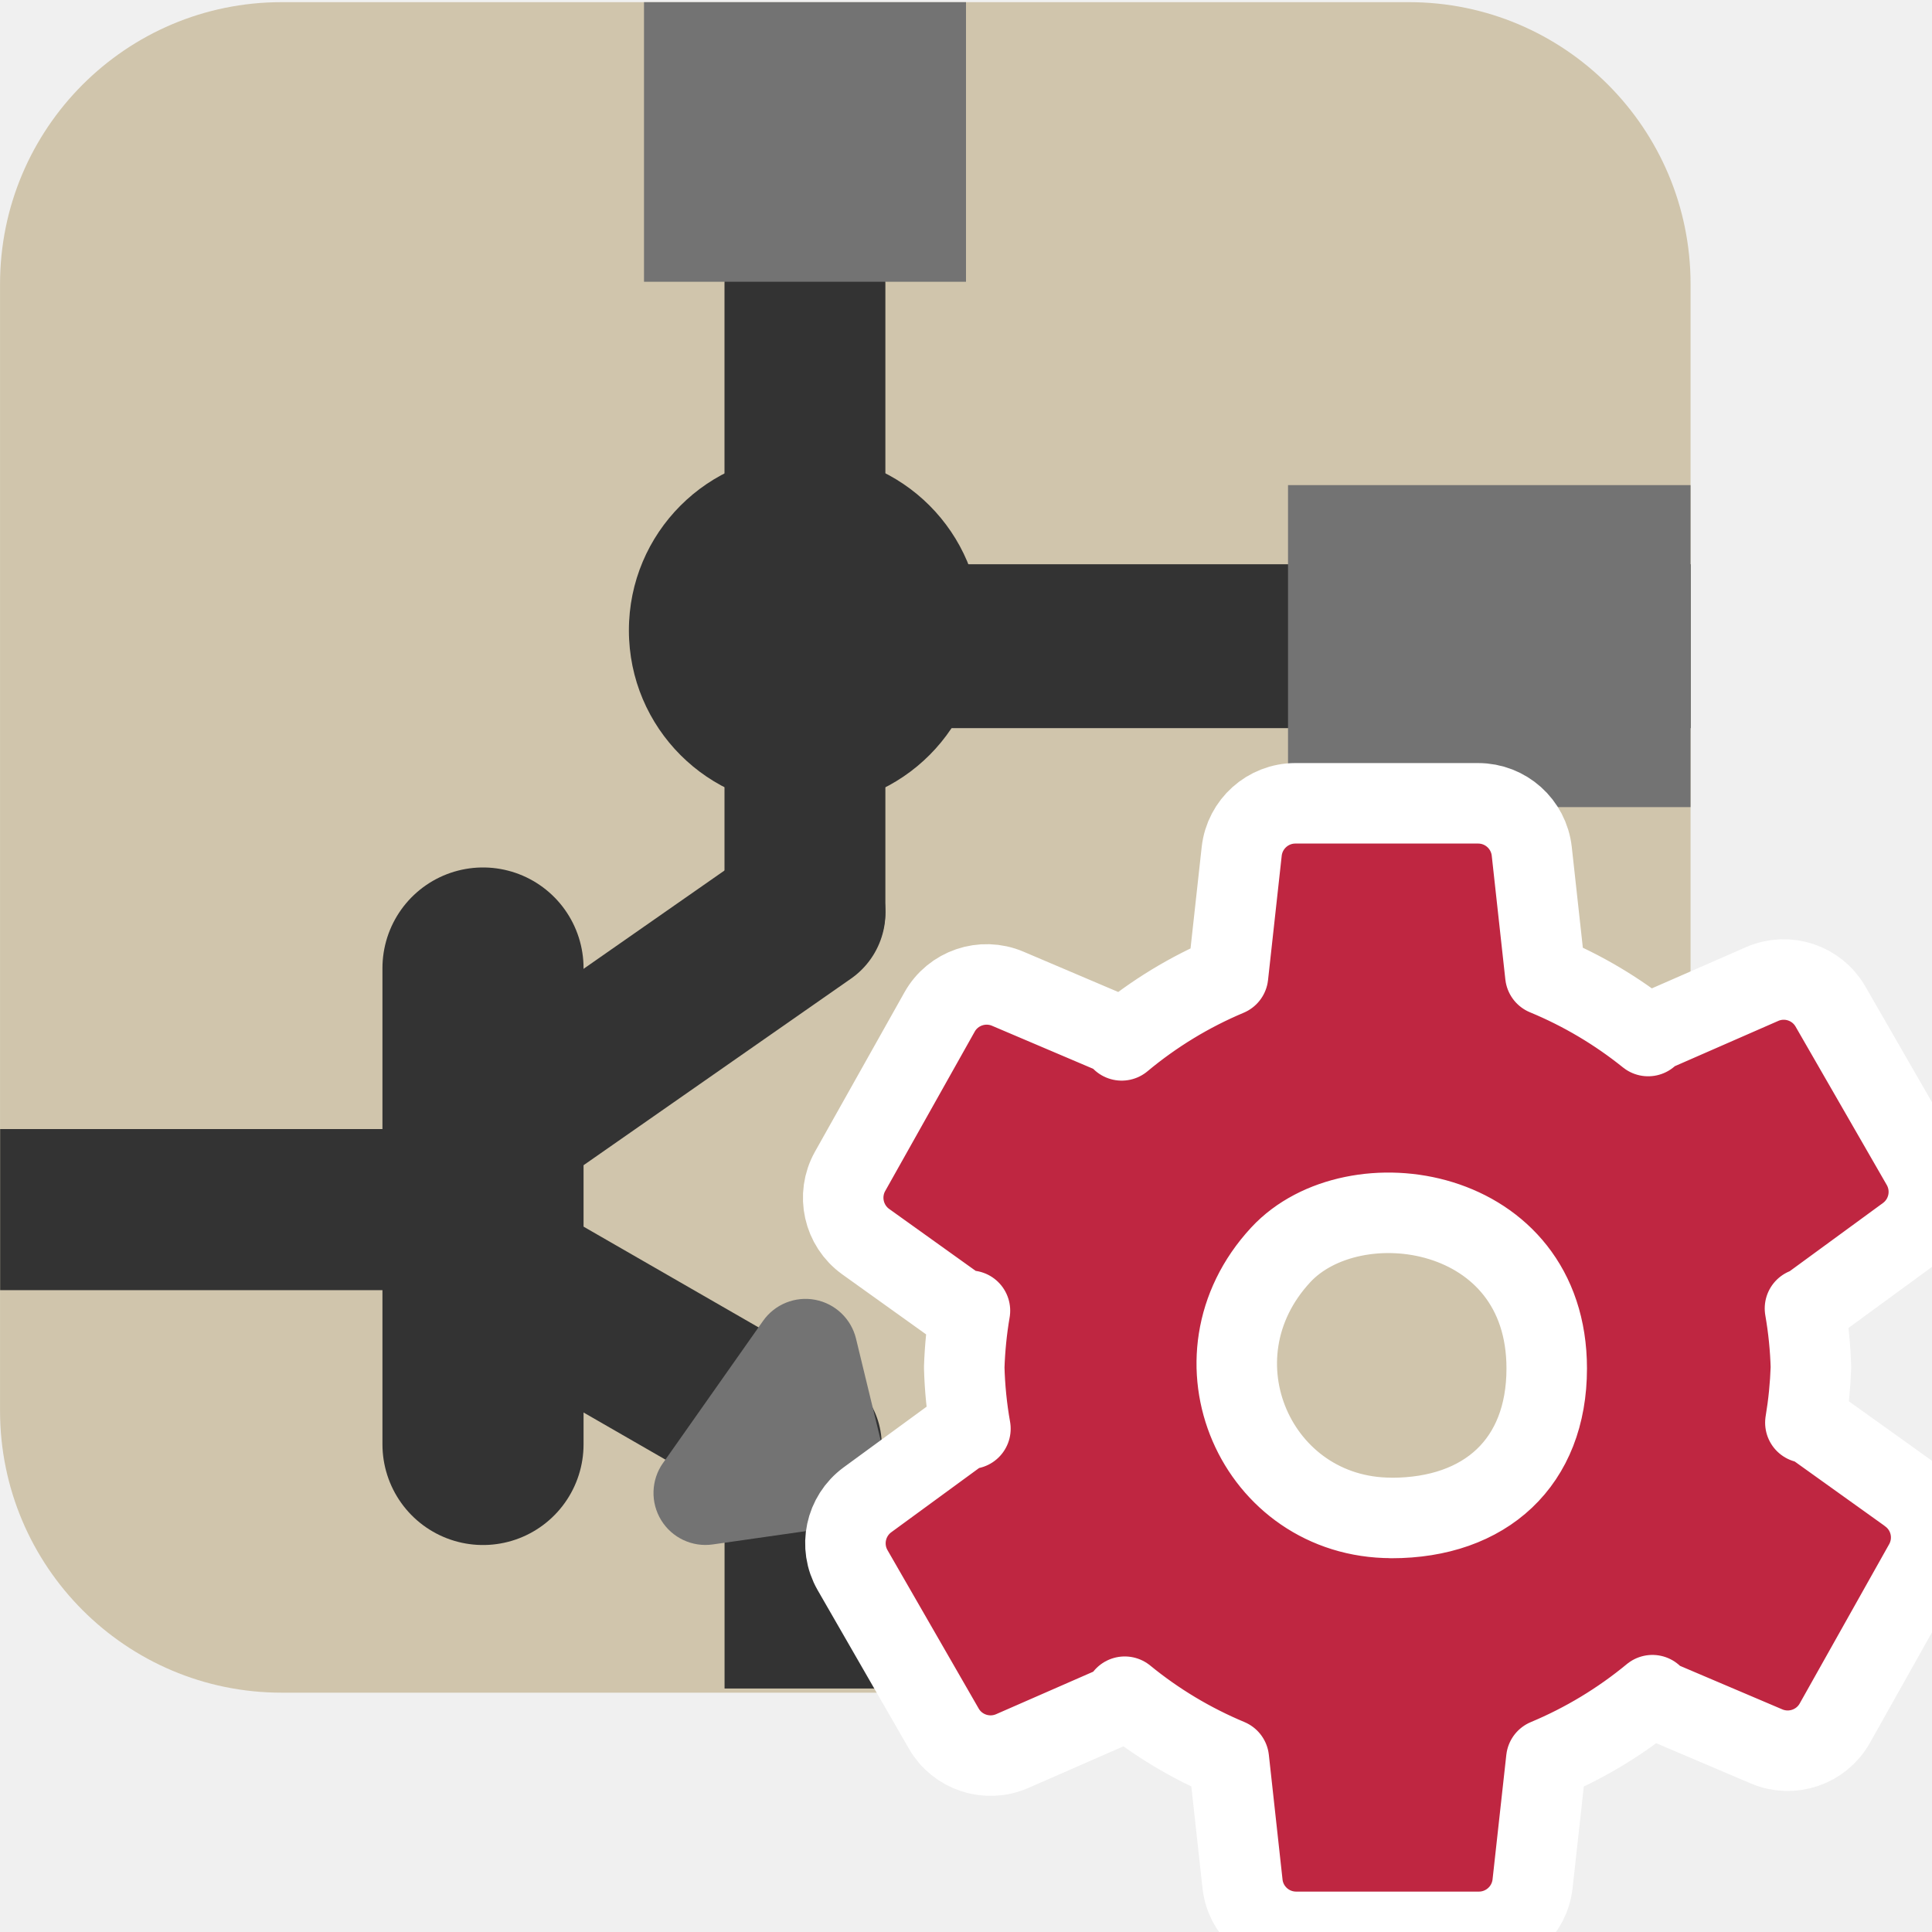
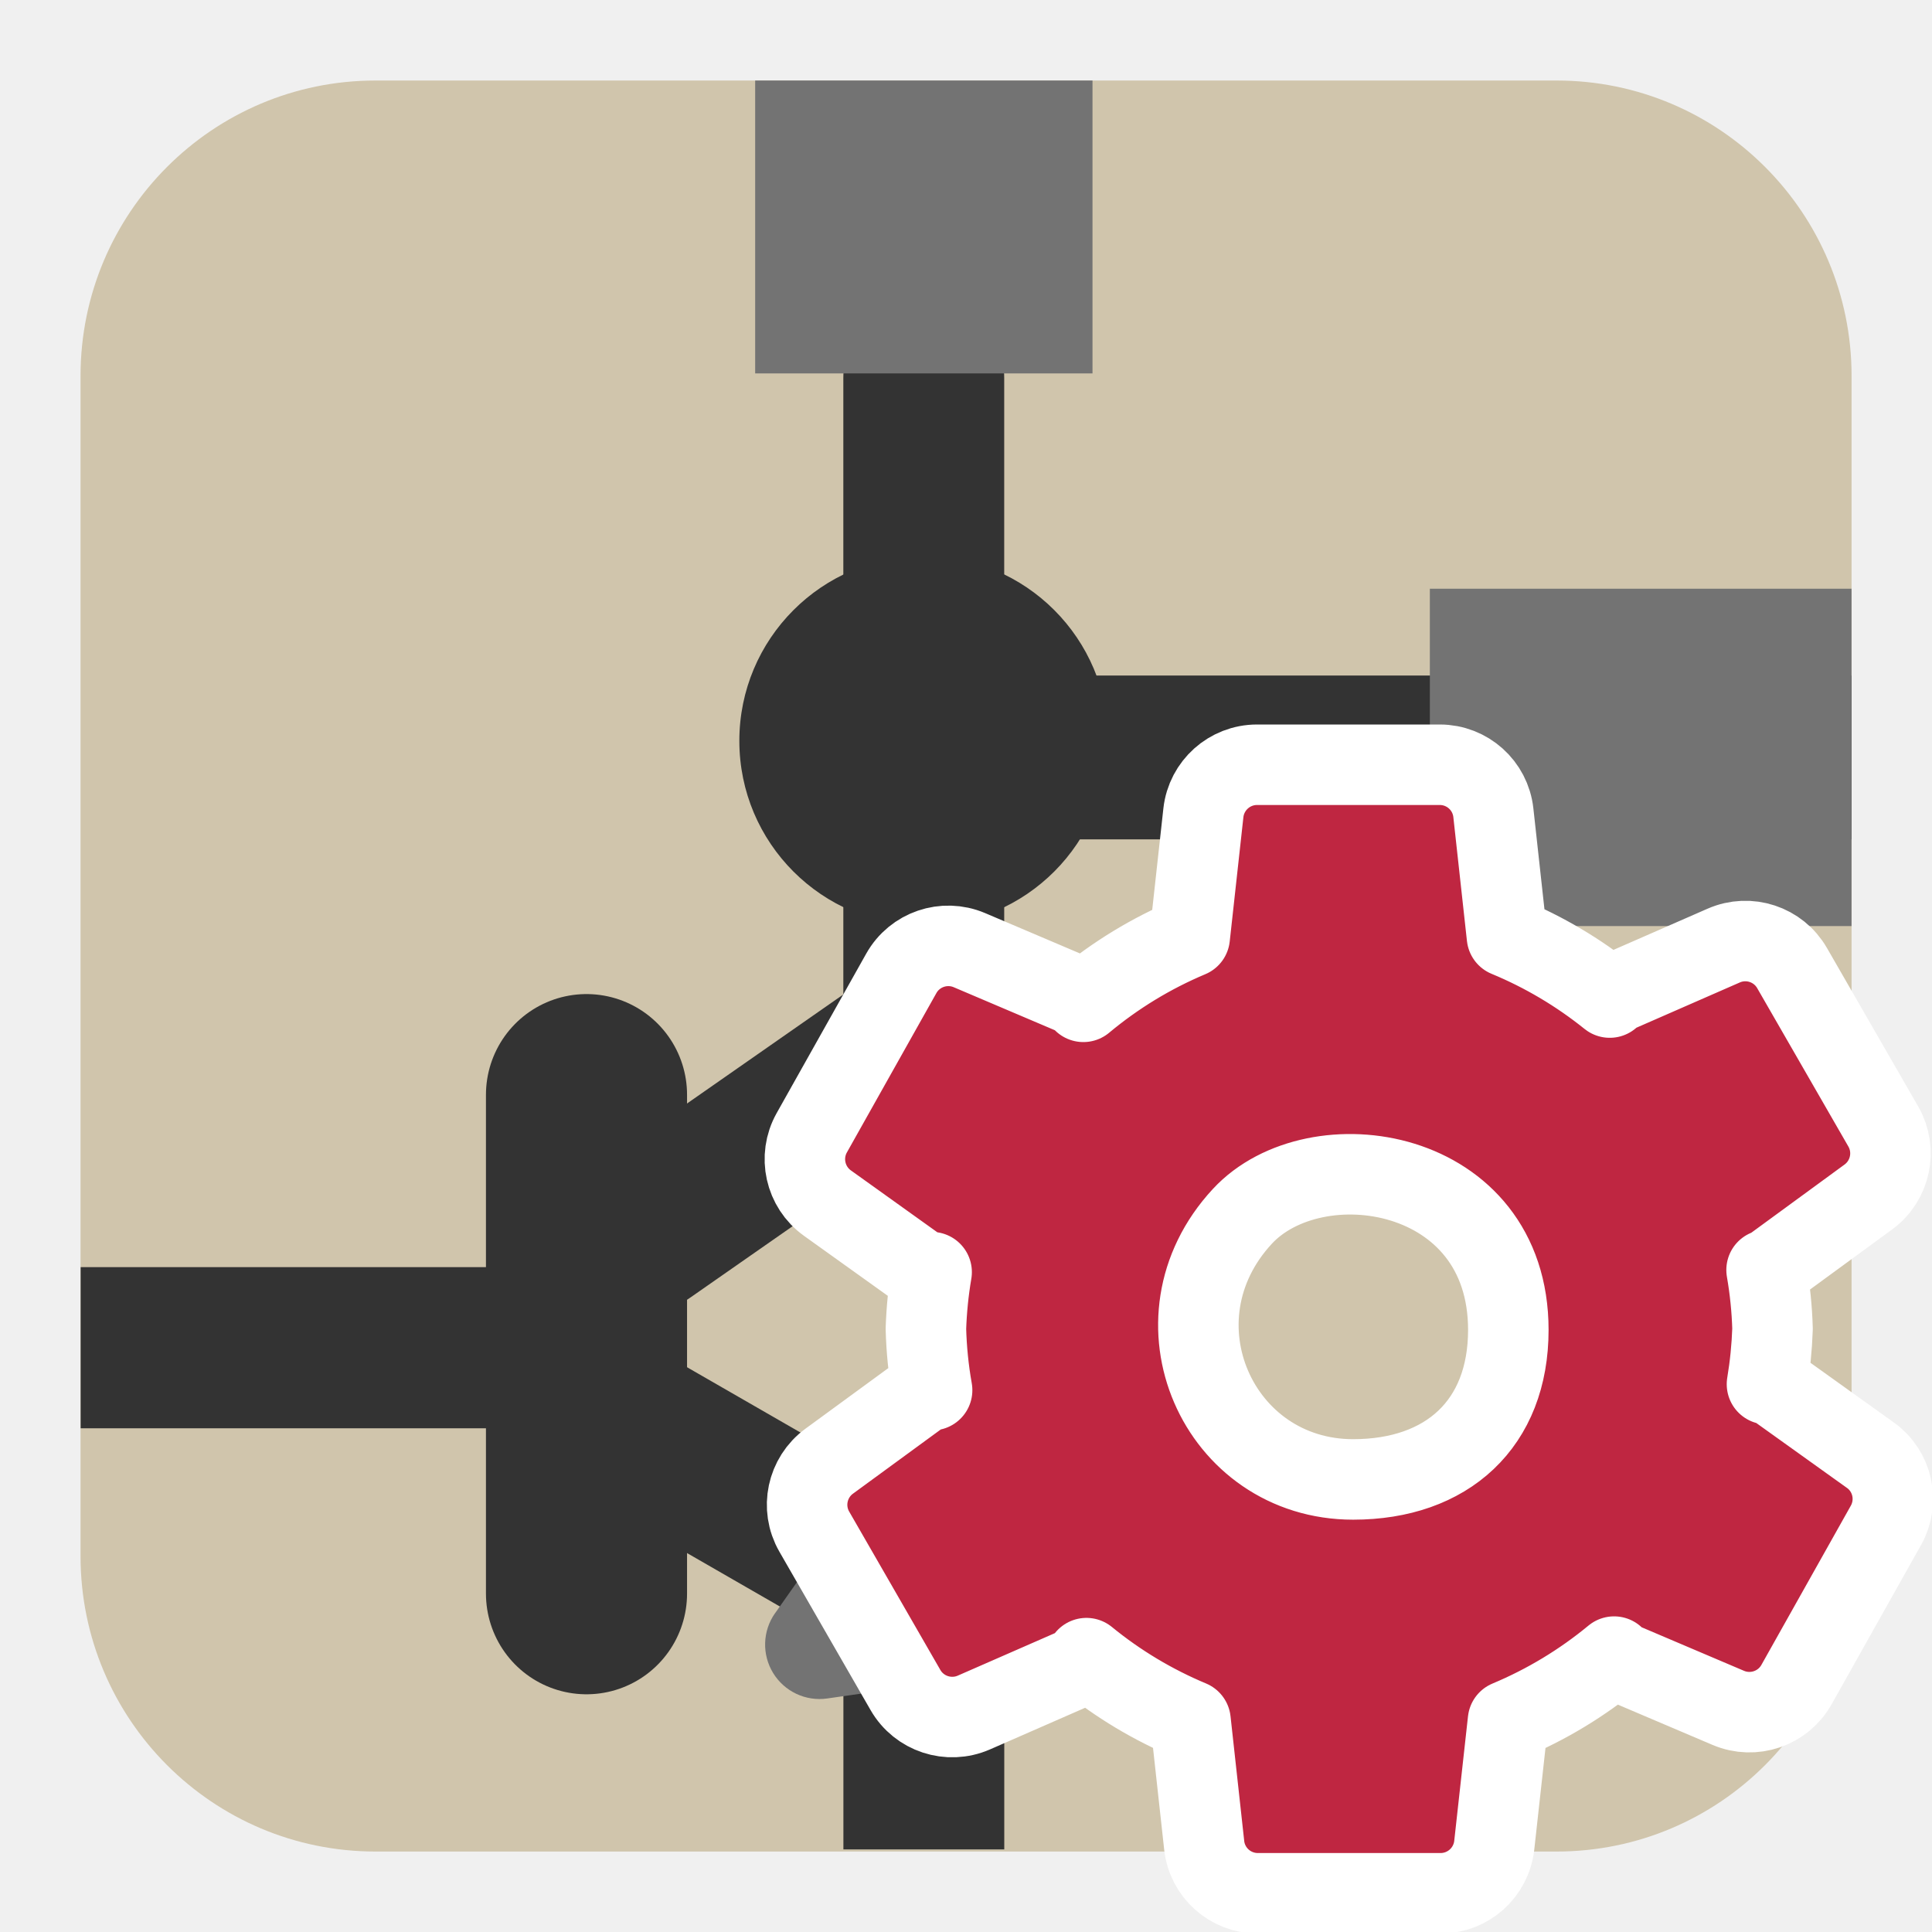
<svg xmlns="http://www.w3.org/2000/svg" id="Слой_1" data-name="Слой 1" viewBox="0 0 24 24" version="1.1">
  <defs id="defs158599">
    <style id="style158597">.cls-1{fill:#b9b9b9;}.cls-2,.cls-3,.cls-4,.cls-5{fill:none;stroke-linejoin:round;}.cls-2,.cls-5{stroke:#333;}.cls-2,.cls-3{stroke-linecap:round;}.cls-2,.cls-4,.cls-5{stroke-width:1.91px;}.cls-3,.cls-4{stroke:#545454;}.cls-3{stroke-width:0.955px;}.cls-5{stroke-linecap:square;}.cls-6{fill:#333;}.cls-7{fill:#1a81c4;}.cls-8{fill:#fff;}.cls-9{fill:#bf2641;}</style>
    <clipPath clipPathUnits="userSpaceOnUse" id="clipPath893">
      <rect class="cls-1" x="0.002" y="0.037" width="23.999" height="23.962" rx="3.997" id="rect895" style="fill:#e5d7c7;fill-opacity:1" />
    </clipPath>
    <clipPath clipPathUnits="userSpaceOnUse" id="clipPath889">
      <rect class="cls-1" x="0.002" y="0.037" width="23.999" height="23.962" rx="3.997" id="rect891" style="fill:#e5d7c7;fill-opacity:1" />
    </clipPath>
    <clipPath clipPathUnits="userSpaceOnUse" id="clipPath885">
      <rect class="cls-1" x="0.002" y="0.037" width="23.999" height="23.962" rx="3.997" id="rect887" style="fill:#e5d7c7;fill-opacity:1" />
    </clipPath>
    <clipPath clipPathUnits="userSpaceOnUse" id="clipPath881">
      <rect class="cls-1" x="0.002" y="0.037" width="23.999" height="23.962" rx="3.997" id="rect883" style="fill:#e5d7c7;fill-opacity:1" />
    </clipPath>
    <clipPath clipPathUnits="userSpaceOnUse" id="clipPath877">
      <rect class="cls-1" x="0.002" y="0.037" width="23.999" height="23.962" rx="3.997" id="rect879" style="fill:#e5d7c7;fill-opacity:1" />
    </clipPath>
    <clipPath clipPathUnits="userSpaceOnUse" id="clipPath873">
      <rect class="cls-1" x="0.002" y="0.037" width="23.999" height="23.962" rx="3.997" id="rect875" style="fill:#e5d7c7;fill-opacity:1" />
    </clipPath>
    <clipPath clipPathUnits="userSpaceOnUse" id="clipPath869">
      <rect class="cls-1" x="0.002" y="0.037" width="23.999" height="23.962" rx="3.997" id="rect871" style="fill:#e5d7c7;fill-opacity:1" />
    </clipPath>
    <clipPath clipPathUnits="userSpaceOnUse" id="clipPath865">
      <rect class="cls-1" x="0.002" y="0.037" width="23.999" height="23.962" rx="3.997" id="rect867" style="fill:#e5d7c7;fill-opacity:1" />
    </clipPath>
    <clipPath clipPathUnits="userSpaceOnUse" id="clipPath861">
      <rect class="cls-1" x="0.002" y="0.037" width="23.999" height="23.962" rx="3.997" id="rect863" style="fill:#e5d7c7;fill-opacity:1" transform="rotate(-90)" />
    </clipPath>
    <clipPath clipPathUnits="userSpaceOnUse" id="clipPath857">
      <rect class="cls-1" x="0.002" y="0.037" width="23.999" height="23.962" rx="3.997" id="rect859" style="fill:#e5d7c7;fill-opacity:1" />
    </clipPath>
    <clipPath clipPathUnits="userSpaceOnUse" id="clipPath853">
      <rect class="cls-1" x="0.002" y="0.037" width="23.999" height="23.962" rx="3.997" id="rect855" style="fill:#e5d7c7;fill-opacity:1" />
    </clipPath>
    <clipPath clipPathUnits="userSpaceOnUse" id="clipPath849">
      <rect class="cls-1" x="0.002" y="0.037" width="23.999" height="23.962" rx="3.997" id="rect851" style="fill:#e5d7c7;fill-opacity:1" />
    </clipPath>
  </defs>
-   <rect class="cls-1" x="0.002" y="0.037" width="23.999" height="23.962" rx="3.997" id="rect116807" style="fill:#d0c5ac;fill-opacity:1;stroke-width:1.142" clip-path="url(#clipPath893)" transform="matrix(0.8750547,0,0,0.8763912,-0.001313,-0.005565)" />
-   <line class="cls-2" x1="11" y1="4.089" x2="11" y2="12.98" id="line116809" clip-path="url(#clipPath889)" transform="matrix(0.8750547,0,0,0.8763912,0.373636,-0.057316)" style="fill:none;stroke:#333333;stroke-width:2.284;stroke-linecap:round;stroke-linejoin:round;stroke-miterlimit:4;stroke-dasharray:none" />
-   <line class="cls-4" x1="0" y1="17.118" x2="7" y2="17.118" id="line116819" style="fill:none;stroke:#333333;stroke-width:2.284;stroke-linejoin:round;stroke-miterlimit:4;stroke-dasharray:none;stroke-opacity:1" clip-path="url(#clipPath885)" transform="matrix(0.8750547,0,0,0.8763912,0,0.024066)" />
-   <line class="cls-2" x1="7" y1="13.751" x2="7" y2="20.5" id="line116821" clip-path="url(#clipPath881)" transform="matrix(0.8750547,0,0,0.8763912,-0.125383,-0.0243076)" style="fill:none;stroke:#333333;stroke-width:2.855;stroke-linecap:round;stroke-linejoin:round;stroke-miterlimit:4;stroke-dasharray:none" />
-   <line class="cls-5" x1="11.025" y1="9.025" x2="22.971" y2="9.025" id="line116823" clip-path="url(#clipPath877)" transform="matrix(0.8460972,0,0,0.8763912,0.693667,0.1174684)" style="fill:none;stroke:#333333;stroke-width:2.323;stroke-linecap:square;stroke-linejoin:round;stroke-miterlimit:4;stroke-dasharray:none" />
-   <line class="cls-4" x1="11" y1="24" x2="11" y2="21.313" id="line116825" style="fill:none;stroke:#333333;stroke-width:2.284;stroke-linecap:round;stroke-linejoin:round;stroke-miterlimit:4;stroke-dasharray:none;stroke-opacity:1" clip-path="url(#clipPath873)" transform="matrix(0.8750547,0,0,0.8763912,0.374399,-0.057316)" />
-   <path class="cls-6" d="m 13.5,8.996 a 2.5,2.5 0 1 1 -2.5,-2.496 2.498,2.498 0 0 1 2.5,2.496 z" id="path116827" style="fill:#333333;stroke-width:1.54" clip-path="url(#clipPath869)" transform="matrix(0.8750547,0,0,0.8763912,0.374399,-0.057316)" />
-   <rect class="cls-7" x="9" y="-1" width="4" height="5" id="rect116829" style="fill:#737373;fill-opacity:1;stroke-width:1.109" clip-path="url(#clipPath865)" transform="matrix(1,0,0,0.8763912,-1,-0.005565)" />
-   <rect class="cls-7" x="7" y="-23.918" width="4" height="6.154" transform="matrix(0,1,-0.8125,0,1.566974,-0.9734891)" id="rect116831" style="fill:#737373;fill-opacity:1;stroke-width:1.121" clip-path="url(#clipPath861)" />
-   <path id="line116833" style="fill:none;stroke:#333333;stroke-width:2.284px;stroke-linecap:round;stroke-linejoin:round" d="M 11,13 7.213,15.638" clip-path="url(#clipPath857)" transform="matrix(0.8750547,0,0,0.8763912,0.374399,-0.057316)" />
-   <line class="cls-2" x1="10.947" y1="20.546" x2="7.095" y2="18.332" id="line116835" clip-path="url(#clipPath853)" transform="matrix(0.8750547,0,0,0.8763912,0.374399,-0.057316)" style="fill:none;stroke:#333333;stroke-width:2.284;stroke-linecap:round;stroke-linejoin:round;stroke-miterlimit:4;stroke-dasharray:none" />
-   <path class="cls-7" d="m 8.983,20.805 1.421,-2.016 a 0.738,0.738 0 0 1 1.32,0.25 l 0.383,1.577 a 0.9,0.9 0 0 1 -0.749,1.103 l -1.668,0.238 a 0.737,0.737 0 0 1 -0.707,-1.153 z" id="path116837" style="fill:#737373;fill-opacity:1;stroke-width:1.142" clip-path="url(#clipPath849)" transform="matrix(0.8750547,0,0,0.8763912,0.374399,-0.057316)" />
-   <path class="cls-9" d="m 23.709,18.553 -1.267,-0.907 -0.015,0.027 c 0.038,-0.227 0.061,-0.457 0.069,-0.688 -0.007,-0.245 -0.032,-0.49 -0.074,-0.731 l 0.007,0.013 1.258,-0.92 c 0.275,-0.202 0.355,-0.578 0.185,-0.875 l -1.133,-1.968 c -0.17,-0.296 -0.536,-0.417 -0.849,-0.28 l -1.428,0.625 0.012,0.021 c -0.388,-0.312 -0.818,-0.567 -1.277,-0.757 L 19.028,10.575 C 18.99,10.236 18.704,9.979 18.362,9.979 h -2.271 c -0.341,7.4e-5 -0.628,0.257 -0.666,0.596 l -0.17,1.545 c -0.478,0.201 -0.923,0.472 -1.321,0.804 l 0.018,-0.032 -1.434,-0.61 c -0.314,-0.133 -0.679,-0.009 -0.846,0.289 l -1.112,1.98 c -0.167,0.298 -0.083,0.674 0.194,0.873 l 1.267,0.907 0.028,-0.049 c -0.04,0.233 -0.063,0.468 -0.071,0.704 0.007,0.255 0.032,0.51 0.077,0.762 l -0.021,-0.037 -1.258,0.92 c -0.275,0.202 -0.355,0.578 -0.185,0.874 l 1.133,1.968 c 0.17,0.296 0.536,0.416 0.849,0.28 l 1.428,-0.625 -0.029,-0.051 c 0.391,0.32 0.827,0.581 1.293,0.776 l 0.17,1.549 c 0.037,0.339 0.324,0.596 0.666,0.596 h 2.271 c 0.341,-1.76e-4 0.628,-0.257 0.666,-0.596 l 0.171,-1.548 c 0.476,-0.199 0.92,-0.467 1.318,-0.796 l -0.015,0.027 1.434,0.61 c 0.314,0.133 0.679,0.009 0.846,-0.288 l 1.112,-1.98 c 0.167,-0.298 0.084,-0.673 -0.194,-0.872 z m -6.423,0.303 c -1.679,0 -2.566,-1.983 -1.376,-3.268 C 16.816,14.611 19.214,14.964 19.214,17 c -5.6e-5,1.167 -0.761,1.857 -1.928,1.857 z" id="path158639" style="fill:#bf2641;stroke:#ffffff;stroke-width:1;stroke-linejoin:round;stroke-miterlimit:4;stroke-dasharray:none;stroke-opacity:1" />
+   <g id="g889" transform="matrix(1.047619,0,0,1.047619,-0.047619,-0.04761905)" style="stroke-width:0.955">
+     <rect class="cls-1" x="0.002" y="0.037" width="23.999" height="23.962" rx="3.815" id="rect116807" style="fill:#d0c5ac;fill-opacity:1;stroke-width:1.09" clip-path="url(#clipPath893)" transform="matrix(0.8750547,0,0,0.8763912,0.998687,0.9679241)" ry="3.815" />
+     <line class="cls-2" x1="11" y1="4.089" x2="11" y2="12.98" id="line116809" clip-path="url(#clipPath889)" transform="matrix(0.8750547,0,0,0.8763912,1.373636,0.942684)" style="fill:none;stroke:#333333;stroke-width:2.18;stroke-linecap:round;stroke-linejoin:round;stroke-miterlimit:4;stroke-dasharray:none" />
+     <line class="cls-4" x1="0" y1="17.118" x2="7" y2="17.118" id="line116819" style="fill:none;stroke:#333333;stroke-width:2.18;stroke-linejoin:round;stroke-miterlimit:4;stroke-dasharray:none;stroke-opacity:1" clip-path="url(#clipPath885)" transform="matrix(0.8750547,0,0,0.8763912,1,1.024066)" />
+     <line class="cls-2" x1="7" y1="13.751" x2="7" y2="20.5" id="line116821" clip-path="url(#clipPath881)" transform="matrix(0.8750547,0,0,0.8763912,0.874617,0.9756924)" style="fill:none;stroke:#333333;stroke-width:2.725;stroke-linecap:round;stroke-linejoin:round;stroke-miterlimit:4;stroke-dasharray:none" />
+     <line class="cls-5" x1="11.025" y1="9.025" x2="22.971" y2="9.025" id="line116823" clip-path="url(#clipPath877)" transform="matrix(0.8460972,0,0,0.8763912,1.693667,1.117468)" style="fill:none;stroke:#333333;stroke-width:2.217;stroke-linecap:square;stroke-linejoin:round;stroke-miterlimit:4;stroke-dasharray:none" />
+     <line class="cls-4" x1="11" y1="24" x2="11" y2="21.313" id="line116825" style="fill:none;stroke:#333333;stroke-width:2.18;stroke-linecap:round;stroke-linejoin:round;stroke-miterlimit:4;stroke-dasharray:none;stroke-opacity:1" clip-path="url(#clipPath873)" transform="matrix(0.8750547,0,0,0.8763912,1.374399,0.942684)" />
+     <path class="cls-6" d="m 13.5,8.996 a 2.5,2.5 0 1 1 -2.5,-2.496 2.498,2.498 0 0 1 2.5,2.496 z" id="path116827" style="fill:#333333;stroke-width:1.47" clip-path="url(#clipPath869)" transform="matrix(0.8750547,0,0,0.8763912,1.374399,0.942684)" />
+     <rect class="cls-7" x="9" y="-1" width="4" height="5" id="rect116829" style="fill:#737373;fill-opacity:1;stroke-width:1.059" clip-path="url(#clipPath865)" transform="matrix(1,0,0,0.8763912,0,0.9679241)" />
+     <rect class="cls-7" x="7" y="-23.918" width="4" height="6.154" transform="matrix(0,1,-0.8125,0,2.566974,0.0265109)" id="rect116831" style="fill:#737373;fill-opacity:1;stroke-width:1.07" clip-path="url(#clipPath861)" />
+     <path id="line116833" style="fill:none;stroke:#333333;stroke-width:2.18px;stroke-linecap:round;stroke-linejoin:round" d="M 11,13 7.213,15.638" clip-path="url(#clipPath857)" transform="matrix(0.8750547,0,0,0.8763912,1.374399,0.942684)" />
+     <line class="cls-2" x1="10.947" y1="20.546" x2="7.095" y2="18.332" id="line116835" clip-path="url(#clipPath853)" transform="matrix(0.8750547,0,0,0.8763912,1.374399,0.942684)" style="fill:none;stroke:#333333;stroke-width:2.18;stroke-linecap:round;stroke-linejoin:round;stroke-miterlimit:4;stroke-dasharray:none" />
+     <path class="cls-7" d="m 8.983,20.805 1.421,-2.016 a 0.738,0.738 0 0 1 1.32,0.25 l 0.383,1.577 a 0.9,0.9 0 0 1 -0.749,1.103 l -1.668,0.238 a 0.737,0.737 0 0 1 -0.707,-1.153 z" id="path116837" style="fill:#737373;fill-opacity:1;stroke-width:1.09" clip-path="url(#clipPath849)" transform="matrix(0.8750547,0,0,0.8763912,1.374399,0.942684)" />
+   </g>
+   <path class="cls-9" d="m 23.232,18.075 -1.267,-0.907 -0.015,0.027 c 0.038,-0.227 0.061,-0.457 0.069,-0.688 -0.007,-0.245 -0.032,-0.49 -0.074,-0.731 l 0.007,0.013 1.258,-0.92 c 0.275,-0.202 0.355,-0.579 0.185,-0.875 l -1.133,-1.968 c -0.17,-0.296 -0.536,-0.417 -0.849,-0.28 l -1.428,0.625 0.012,0.021 c -0.388,-0.312 -0.818,-0.567 -1.277,-0.757 l -0.169,-1.539 C 18.514,9.757 18.227,9.5 17.886,9.5 h -2.271 c -0.341,7.4e-5 -0.628,0.257 -0.666,0.596 l -0.17,1.545 c -0.478,0.201 -0.923,0.472 -1.321,0.804 l 0.018,-0.032 -1.434,-0.61 c -0.314,-0.133 -0.679,-0.009 -0.846,0.289 l -1.112,1.98 c -0.167,0.298 -0.083,0.674 0.194,0.873 l 1.267,0.907 0.028,-0.049 c -0.04,0.233 -0.063,0.468 -0.071,0.704 0.007,0.255 0.032,0.51 0.077,0.762 l -0.021,-0.037 -1.258,0.92 c -0.275,0.202 -0.355,0.578 -0.185,0.874 l 1.133,1.968 c 0.17,0.296 0.536,0.416 0.849,0.28 l 1.428,-0.625 -0.029,-0.051 c 0.391,0.32 0.827,0.581 1.293,0.776 l 0.17,1.549 c 0.037,0.339 0.324,0.596 0.666,0.596 h 2.271 c 0.341,-1.8e-4 0.628,-0.257 0.666,-0.596 l 0.171,-1.548 c 0.476,-0.199 0.92,-0.467 1.318,-0.796 l -0.015,0.027 1.434,0.61 c 0.314,0.133 0.679,0.009 0.846,-0.288 l 1.112,-1.98 c 0.167,-0.298 0.084,-0.673 -0.194,-0.872 z m -6.423,0.303 c -1.679,0 -2.566,-1.983 -1.376,-3.268 0.906,-0.978 3.304,-0.625 3.304,1.411 -5.6e-5,1.167 -0.761,1.857 -1.928,1.857 z" id="path158639" style="fill:#bf2641;stroke:#ffffff;stroke-width:1;stroke-linejoin:round;stroke-miterlimit:4;stroke-dasharray:none;stroke-opacity:1" />
</svg>
